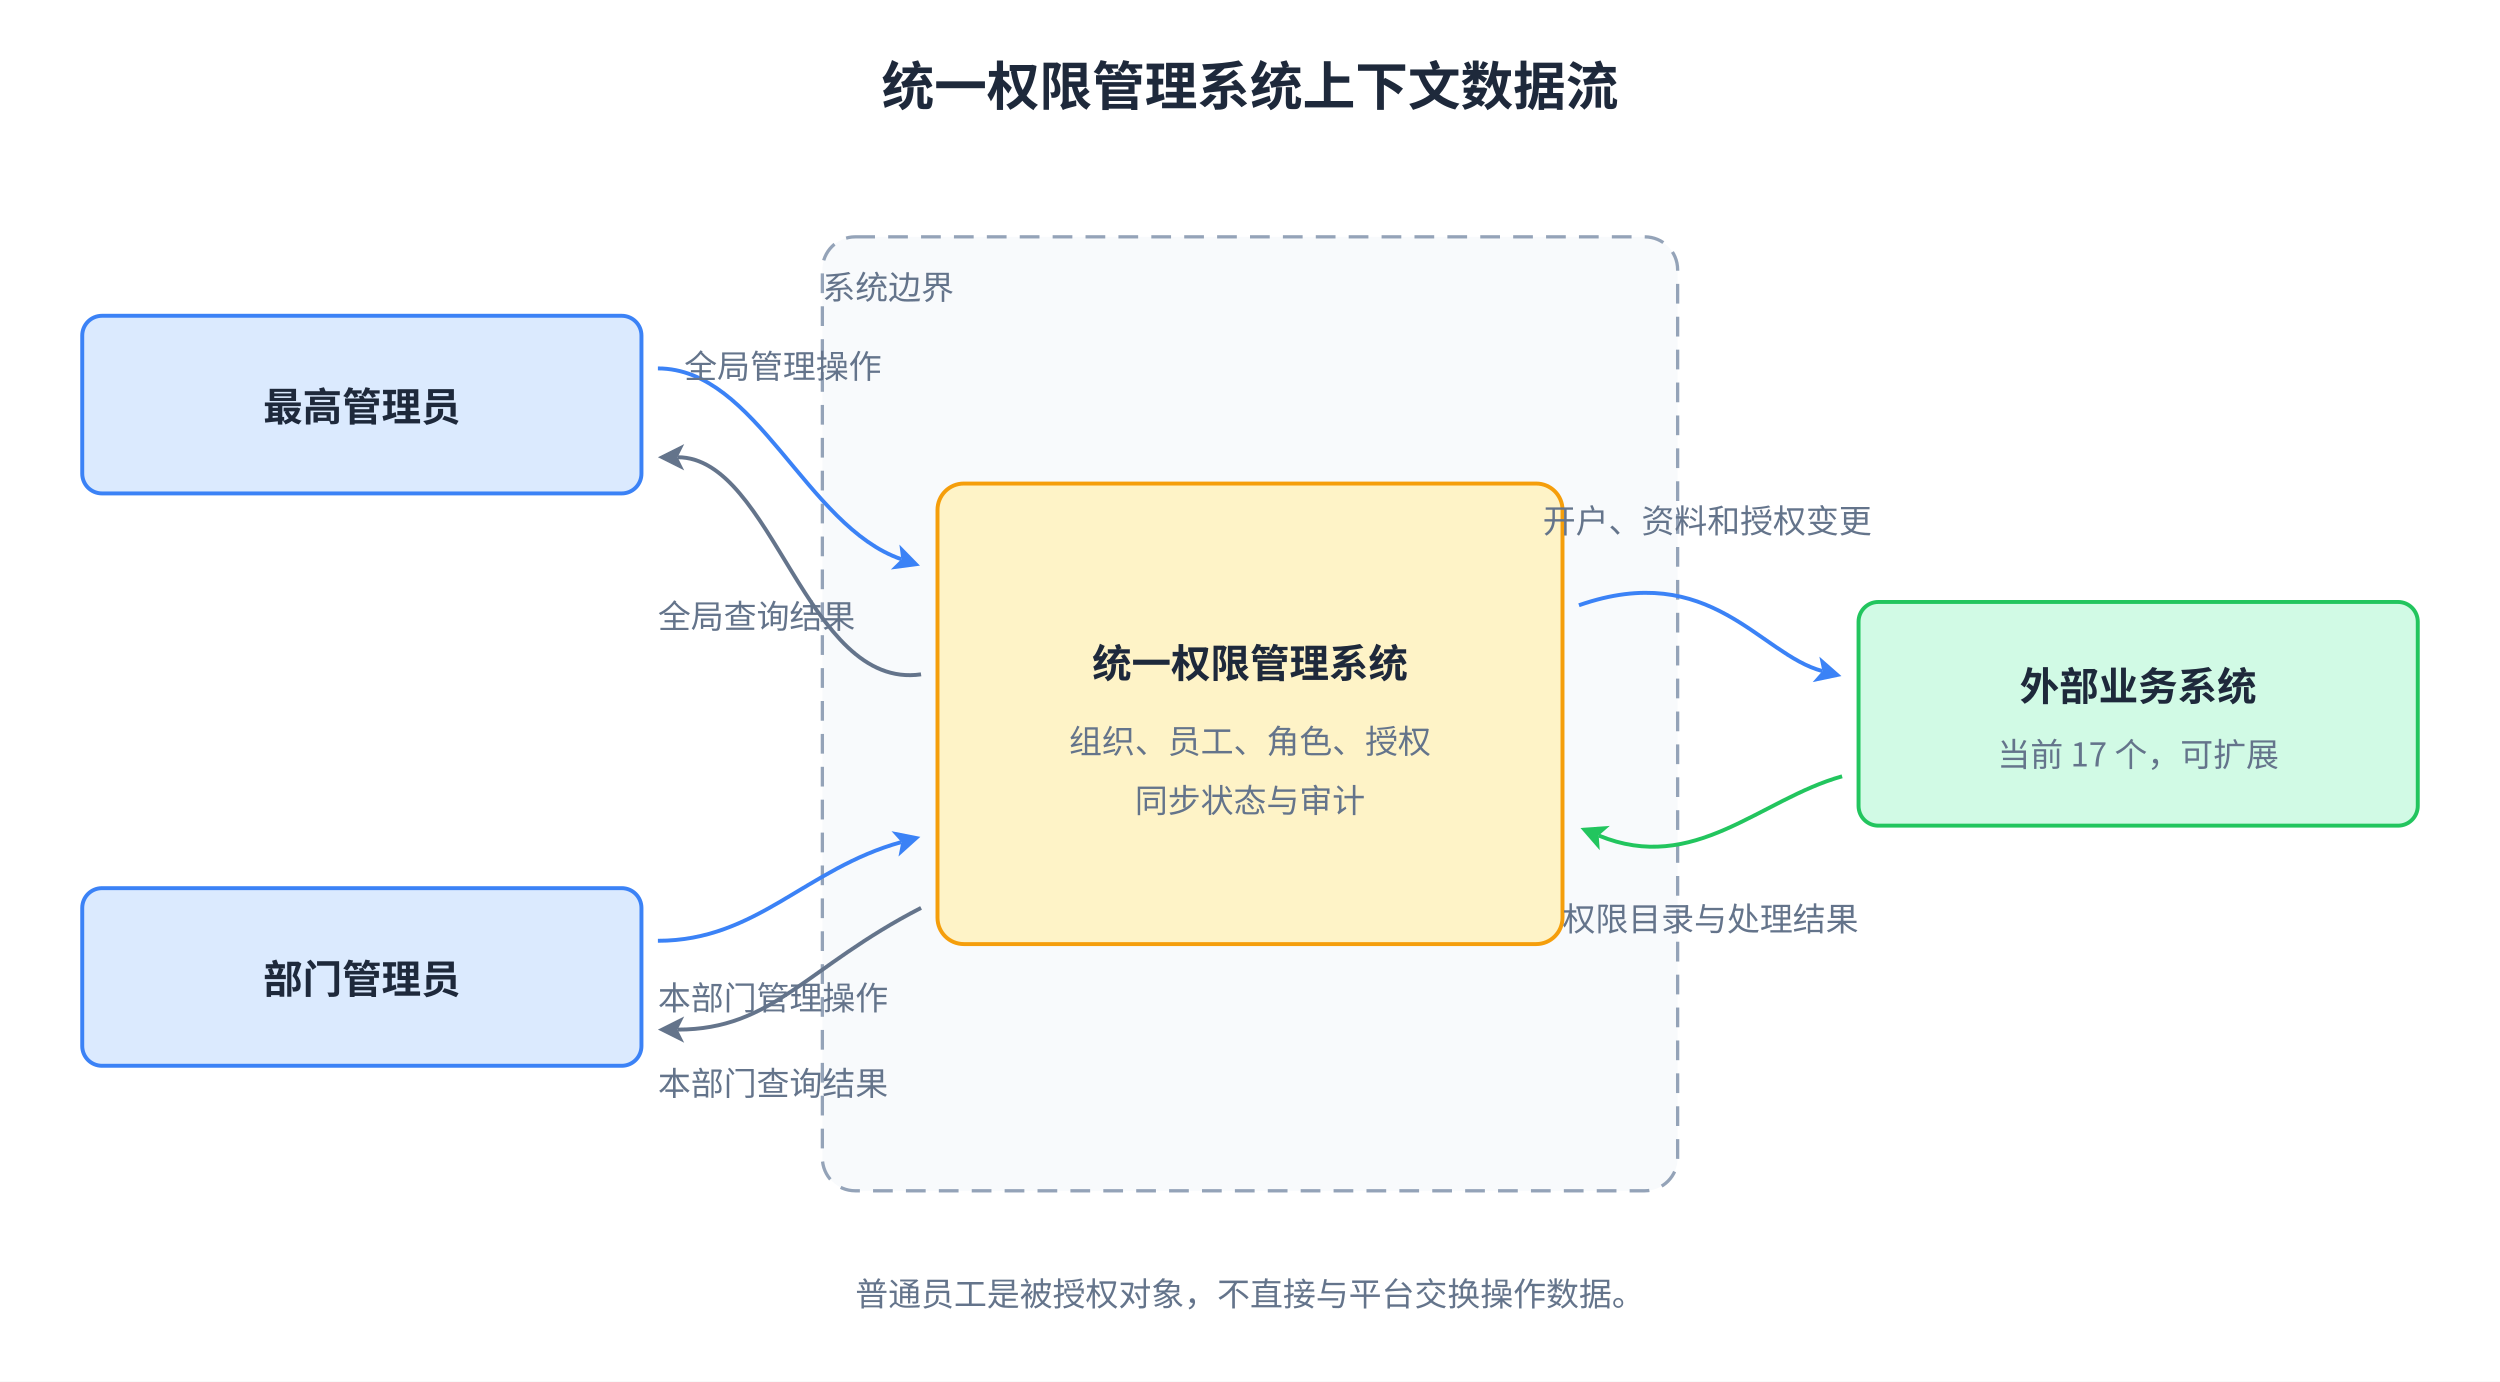
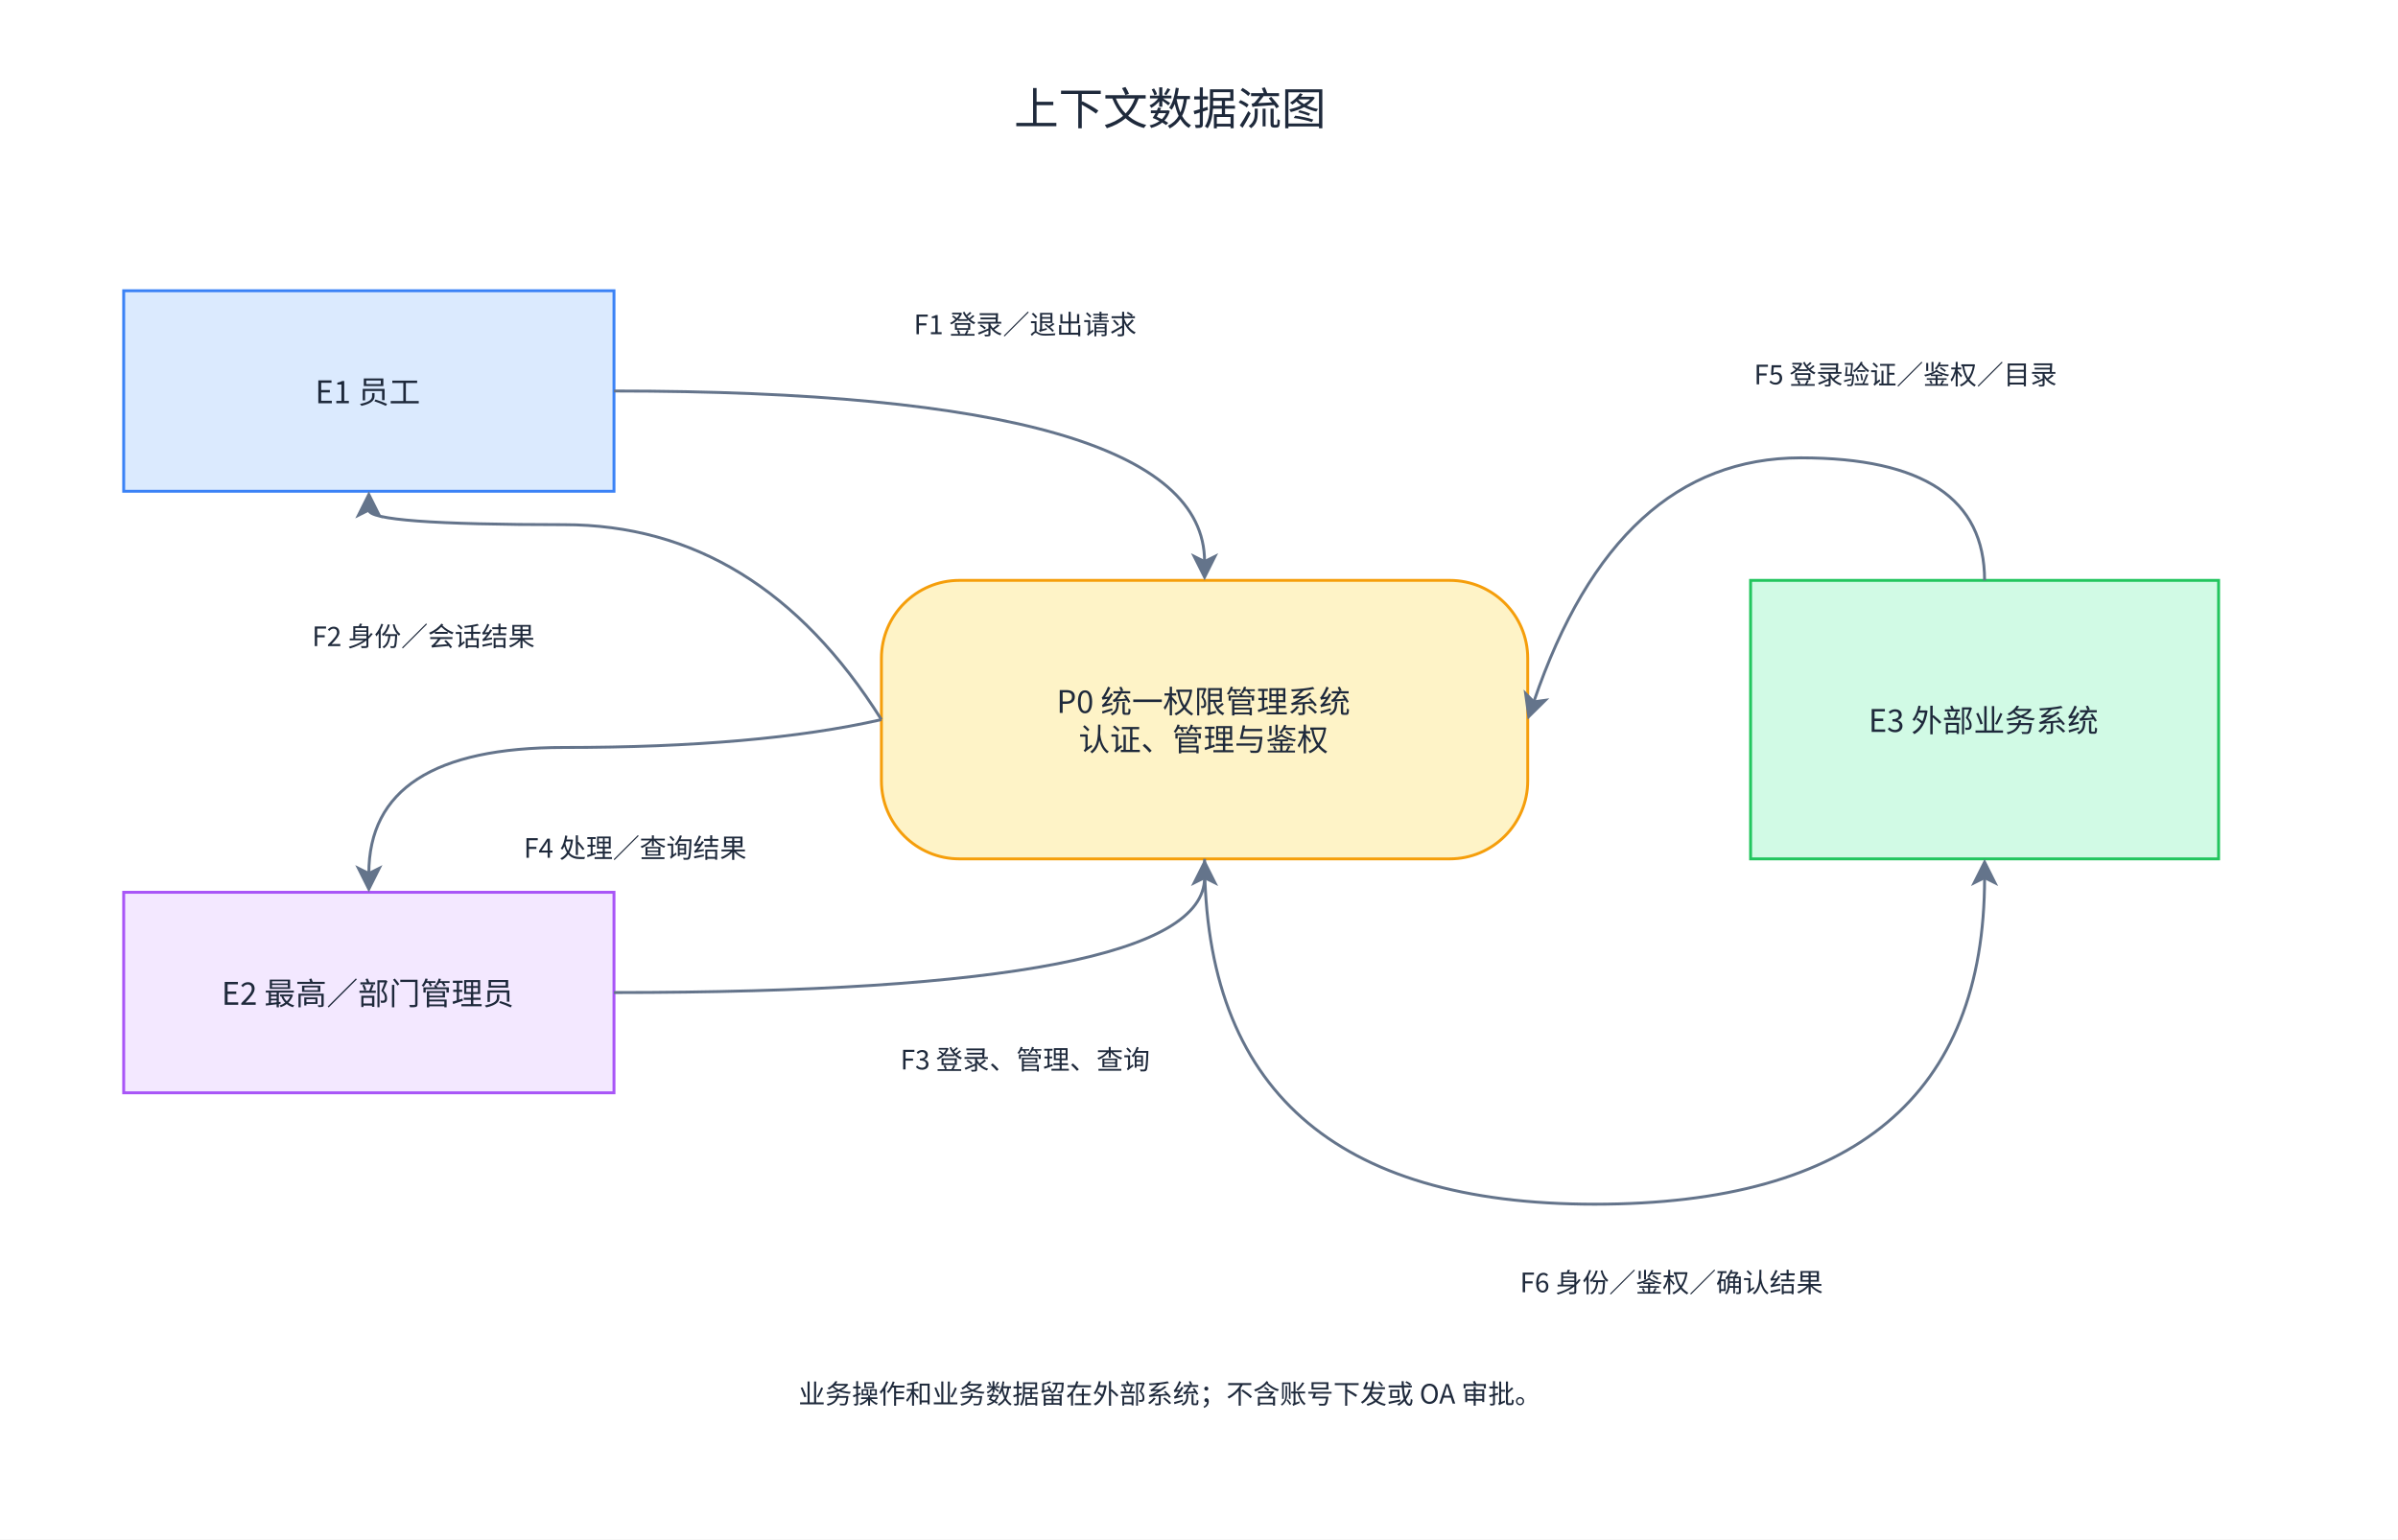
- <svg xmlns="http://www.w3.org/2000/svg" viewBox="0 0 760 420" width="760">
+ <svg xmlns="http://www.w3.org/2000/svg" style="background: #ffffff; background-color: #ffffff; color-scheme: light;" version="1.1" width="1076px" height="691px" viewBox="0 0 1076 691">
  <defs>
-     <marker id="arrow" markerWidth="8" markerHeight="8" refX="2" refY="4" orient="auto" markerUnits="userSpaceOnUse">
-       <path d="M0,0 L8,4 L0,8 L2,4 z" fill="#64748b" />
-     </marker>
-     <marker id="arrow-blue" markerWidth="8" markerHeight="8" refX="2" refY="4" orient="auto" markerUnits="userSpaceOnUse">
-       <path d="M0,0 L8,4 L0,8 L2,4 z" fill="#3b82f6" />
-     </marker>
-     <marker id="arrow-green" markerWidth="8" markerHeight="8" refX="2" refY="4" orient="auto" markerUnits="userSpaceOnUse">
-       <path d="M0,0 L8,4 L0,8 L2,4 z" fill="#22c55e" />
-     </marker>
+     <style type="text/css">text { font-family: 'PingFang SC', 'Microsoft YaHei', 'Noto Sans CJK SC', system-ui, sans-serif; }</style>
  </defs>
-   <style>
-     text { font-family: 'PingFang SC', 'Microsoft YaHei', 'Noto Sans CJK SC', system-ui, sans-serif; fill: #1e293b; letter-spacing: 0; }
-     .title { font-size: 16px; font-weight: 600; }
-     .name { font-size: 12px; font-weight: 600; text-anchor: middle; }
-     .note { font-size: 10px; fill: #64748b; text-anchor: middle; }
-     .flow { fill: none; stroke-width: 1.2; }
-   </style>
-   <rect width="760" height="420" fill="#ffffff" />
-   <text class="title" x="380" y="32" text-anchor="middle">统一权限管理系统上下文数据流</text>
-   <rect x="250" y="72" width="260" height="290" rx="10" fill="#f8fafc" stroke="#94a3b8" stroke-dasharray="6,4" />
-   <text class="note" x="270" y="91" text-anchor="start">系统边界</text>
-   <rect x="285" y="147" width="190" height="140" rx="8" fill="#fef3c7" stroke="#f59e0b" stroke-width="1.2" />
-   <text class="name" x="380" y="206">统一权限管理系统</text>
-   <text class="note" x="380" y="229">组织、员工、角色、授权</text>
-   <text class="note" x="380" y="247">同步状态与审计</text>
-   <rect x="25" y="96" width="170" height="54" rx="6" fill="#dbeafe" stroke="#3b82f6" stroke-width="1.2" />
-   <text class="name" x="110" y="128">最高管理员</text>
-   <rect x="25" y="270" width="170" height="54" rx="6" fill="#dbeafe" stroke="#3b82f6" stroke-width="1.2" />
-   <text class="name" x="110" y="302">部门管理员</text>
-   <rect x="565" y="183" width="170" height="68" rx="6" fill="#d1fae5" stroke="#22c55e" stroke-width="1.2" />
-   <text class="name" x="650" y="213">外部业务系统</text>
-   <text class="note" x="650" y="233">当前 17 个，可扩展</text>
-   <path class="flow" d="M200,112 C230,112 245,160 274,170" stroke="#3b82f6" marker-end="url(#arrow-blue)" />
-   <text class="note" x="238" y="115">全局管理操作</text>
-   <path class="flow" d="M280,205 C245,210 235,139 206,139" stroke="#64748b" marker-end="url(#arrow)" />
-   <text class="note" x="230" y="191">全局查询结果</text>
-   <path class="flow" d="M200,286 C230,286 245,264 274,256" stroke="#3b82f6" marker-end="url(#arrow-blue)" />
-   <text class="note" x="235" y="307">本部门管理操作</text>
-   <path class="flow" d="M280,276 C245,294 235,313 206,313" stroke="#64748b" marker-end="url(#arrow)" />
-   <text class="note" x="235" y="333">本部门查询结果</text>
-   <path class="flow" d="M480,184 C520,170 535,199 554,204" stroke="#3b82f6" marker-end="url(#arrow-blue)" />
-   <text class="note" x="519" y="162">开户、资料和授权变更</text>
-   <path class="flow" d="M560,236 C535,243 515,266 486,254" stroke="#22c55e" marker-end="url(#arrow-green)" />
-   <text class="note" x="520" y="283">权限目录与处理结果</text>
-   <text class="note" x="380" y="397">普通员工是被授权对象，不直接与平台交换操作数据。</text>
+   <rect fill="#ffffff" width="100%" height="100%" x="0" y="0" style="fill: rgb(255, 255, 255);" />
+   <g>
+     <g data-cell-id="0">
+       <g data-cell-id="1">
+         <g data-cell-id="title">
+           <g>
+             <rect x="25" y="25" width="1000" height="44" fill="none" stroke="none" pointer-events="all" />
+           </g>
+           <g>
+             <g fill="#1e293b" font-family="'PingFang SC', 'Microsoft YaHei', 'Noto Sans CJK SC', system-ui, sans-serif" text-anchor="middle" font-size="20px" style="fill: rgb(30, 41, 59);">
+               <text x="525" y="56">上下文数据流图</text>
+             </g>
+           </g>
+         </g>
+         <g data-cell-id="employee">
+           <g transform="translate(0.5,0.5)">
+             <rect x="55" y="130" width="220" height="90" fill="#dbeafe" stroke="#3b82f6" stroke-width="1.3" pointer-events="all" style="fill: rgb(219, 234, 254); stroke: rgb(59, 130, 246);" />
+           </g>
+           <g>
+             <g fill="#1e293b" font-family="'PingFang SC', 'Microsoft YaHei', 'Noto Sans CJK SC', system-ui, sans-serif" text-anchor="middle" font-size="14px" style="fill: rgb(30, 41, 59);">
+               <text x="165" y="181">E1 员工</text>
+             </g>
+           </g>
+         </g>
+         <g data-cell-id="admin">
+           <g transform="translate(0.5,0.5)">
+             <rect x="55" y="400" width="220" height="90" fill="#f3e8ff" stroke="#a855f7" stroke-width="1.3" pointer-events="all" style="fill: rgb(243, 232, 255); stroke: rgb(168, 85, 247);" />
+           </g>
+           <g>
+             <g fill="#1e293b" font-family="'PingFang SC', 'Microsoft YaHei', 'Noto Sans CJK SC', system-ui, sans-serif" text-anchor="middle" font-size="14px" style="fill: rgb(30, 41, 59);">
+               <text x="165" y="451">E2 最高／部门管理员</text>
+             </g>
+           </g>
+         </g>
+         <g data-cell-id="platform">
+           <g transform="translate(0.5,0.5)">
+             <rect x="395" y="260" width="290" height="125" rx="35" ry="35" fill="#fef3c7" stroke="#f59e0b" stroke-width="1.3" pointer-events="all" style="fill: rgb(254, 243, 199); stroke: rgb(245, 158, 11);" />
+           </g>
+           <g>
+             <g fill="#1e293b" font-family="'PingFang SC', 'Microsoft YaHei', 'Noto Sans CJK SC', system-ui, sans-serif" text-anchor="middle" font-size="14px" style="fill: rgb(30, 41, 59);">
+               <text x="540" y="320">P0 统一权限管理系统</text>
+               <text x="540" y="337">认证、管理与鉴权</text>
+             </g>
+           </g>
+         </g>
+         <g data-cell-id="system">
+           <g transform="translate(0.5,0.5)">
+             <rect x="785" y="260" width="210" height="125" fill="#d1fae5" stroke="#22c55e" stroke-width="1.3" pointer-events="all" style="fill: rgb(209, 250, 229); stroke: rgb(34, 197, 94);" />
+           </g>
+           <g>
+             <g fill="#1e293b" font-family="'PingFang SC', 'Microsoft YaHei', 'Noto Sans CJK SC', system-ui, sans-serif" text-anchor="middle" font-size="14px" style="fill: rgb(30, 41, 59);">
+               <text x="890" y="328.5">E3 外部业务系统</text>
+             </g>
+           </g>
+         </g>
+         <g data-cell-id="e1">
+           <g transform="translate(0.5,0.5)">
+             <path d="M 275 175 Q 540 175 540 251.57" fill="none" stroke="#64748b" stroke-width="1.3" stroke-miterlimit="10" pointer-events="stroke" style="stroke: rgb(100, 116, 139);" />
+             <path d="M 540 258.55 L 535.35 249.25 L 540 251.57 L 544.65 249.25 Z" fill="#64748b" stroke="#64748b" stroke-width="1.3" stroke-miterlimit="10" pointer-events="all" style="fill: rgb(100, 116, 139); stroke: rgb(100, 116, 139);" />
+           </g>
+         </g>
+         <g data-cell-id="e1-label">
+           <g>
+             <rect x="290" y="130" width="340" height="30" fill="none" stroke="none" pointer-events="all" />
+           </g>
+           <g>
+             <g fill="#1e293b" font-family="'PingFang SC', 'Microsoft YaHei', 'Noto Sans CJK SC', system-ui, sans-serif" text-anchor="middle" font-size="12px" style="fill: rgb(30, 41, 59);">
+               <text x="460" y="150">F1 登录／退出请求</text>
+             </g>
+           </g>
+         </g>
+         <g data-cell-id="e2">
+           <g transform="translate(0.5,0.5)">
+             <path d="M 395 322.5 Q 340 235 252.5 235 Q 165 235 165 228.43" fill="none" stroke="#64748b" stroke-width="1.3" stroke-miterlimit="10" pointer-events="stroke" style="stroke: rgb(100, 116, 139);" />
+             <path d="M 165 221.45 L 169.65 230.75 L 165 228.43 L 160.35 230.75 Z" fill="#64748b" stroke="#64748b" stroke-width="1.3" stroke-miterlimit="10" pointer-events="all" style="fill: rgb(100, 116, 139); stroke: rgb(100, 116, 139);" />
+           </g>
+         </g>
+         <g data-cell-id="e2-label">
+           <g>
+             <rect x="75" y="270" width="230" height="30" fill="none" stroke="none" pointer-events="all" />
+           </g>
+           <g>
+             <g fill="#1e293b" font-family="'PingFang SC', 'Microsoft YaHei', 'Noto Sans CJK SC', system-ui, sans-serif" text-anchor="middle" font-size="12px" style="fill: rgb(30, 41, 59);">
+               <text x="190" y="290">F2 身份／会话结果</text>
+             </g>
+           </g>
+         </g>
+         <g data-cell-id="e3">
+           <g transform="translate(0.5,0.5)">
+             <path d="M 275 445 Q 540 445 540 393.43" fill="none" stroke="#64748b" stroke-width="1.3" stroke-miterlimit="10" pointer-events="stroke" style="stroke: rgb(100, 116, 139);" />
+             <path d="M 540 386.45 L 544.65 395.75 L 540 393.43 L 535.35 395.75 Z" fill="#64748b" stroke="#64748b" stroke-width="1.3" stroke-miterlimit="10" pointer-events="all" style="fill: rgb(100, 116, 139); stroke: rgb(100, 116, 139);" />
+           </g>
+         </g>
+         <g data-cell-id="e3-label">
+           <g>
+             <rect x="290" y="460" width="340" height="30" fill="none" stroke="none" pointer-events="all" />
+           </g>
+           <g>
+             <g fill="#1e293b" font-family="'PingFang SC', 'Microsoft YaHei', 'Noto Sans CJK SC', system-ui, sans-serif" text-anchor="middle" font-size="12px" style="fill: rgb(30, 41, 59);">
+               <text x="460" y="480">F3 登录、管理、查询</text>
+             </g>
+           </g>
+         </g>
+         <g data-cell-id="e4">
+           <g transform="translate(0.5,0.5)">
+             <path d="M 395 322.5 Q 340 335 252.5 335 Q 165 335 165 391.57" fill="none" stroke="#64748b" stroke-width="1.3" stroke-miterlimit="10" pointer-events="stroke" style="stroke: rgb(100, 116, 139);" />
+             <path d="M 165 398.55 L 160.35 389.25 L 165 391.57 L 169.65 389.25 Z" fill="#64748b" stroke="#64748b" stroke-width="1.3" stroke-miterlimit="10" pointer-events="all" style="fill: rgb(100, 116, 139); stroke: rgb(100, 116, 139);" />
+           </g>
+         </g>
+         <g data-cell-id="e4-label">
+           <g>
+             <rect x="205" y="365" width="160" height="30" fill="none" stroke="none" pointer-events="all" />
+           </g>
+           <g>
+             <g fill="#1e293b" font-family="'PingFang SC', 'Microsoft YaHei', 'Noto Sans CJK SC', system-ui, sans-serif" text-anchor="middle" font-size="12px" style="fill: rgb(30, 41, 59);">
+               <text x="285" y="385">F4 处理／查询结果</text>
+             </g>
+           </g>
+         </g>
+         <g data-cell-id="e5">
+           <g transform="translate(0.5,0.5)">
+             <path d="M 890 260 Q 890 205 807.5 205 Q 725 205 687.72 314.52" fill="none" stroke="#64748b" stroke-width="1.3" stroke-miterlimit="10" pointer-events="stroke" style="stroke: rgb(100, 116, 139);" />
+             <path d="M 685.47 321.12 L 684.06 310.82 L 687.72 314.52 L 692.87 313.82 Z" fill="#64748b" stroke="#64748b" stroke-width="1.3" stroke-miterlimit="10" pointer-events="all" style="fill: rgb(100, 116, 139); stroke: rgb(100, 116, 139);" />
+           </g>
+         </g>
+         <g data-cell-id="e5-label">
+           <g>
+             <rect x="695" y="150" width="320" height="35" fill="none" stroke="none" pointer-events="all" />
+           </g>
+           <g>
+             <g fill="#1e293b" font-family="'PingFang SC', 'Microsoft YaHei', 'Noto Sans CJK SC', system-ui, sans-serif" text-anchor="middle" font-size="12px" style="fill: rgb(30, 41, 59);">
+               <text x="855" y="172.5">F5 登录验证／鉴权／目录</text>
+             </g>
+           </g>
+         </g>
+         <g data-cell-id="e6">
+           <g transform="translate(0.5,0.5)">
+             <path d="M 540 385 Q 540 540 715 540 Q 890 540 890 393.43" fill="none" stroke="#64748b" stroke-width="1.3" stroke-miterlimit="10" pointer-events="stroke" style="stroke: rgb(100, 116, 139);" />
+             <path d="M 890 386.45 L 894.65 395.75 L 890 393.43 L 885.35 395.75 Z" fill="#64748b" stroke="#64748b" stroke-width="1.3" stroke-miterlimit="10" pointer-events="all" style="fill: rgb(100, 116, 139); stroke: rgb(100, 116, 139);" />
+           </g>
+         </g>
+         <g data-cell-id="e6-label">
+           <g>
+             <rect x="585" y="560" width="330" height="30" fill="none" stroke="none" pointer-events="all" />
+           </g>
+           <g>
+             <g fill="#1e293b" font-family="'PingFang SC', 'Microsoft YaHei', 'Noto Sans CJK SC', system-ui, sans-serif" text-anchor="middle" font-size="12px" style="fill: rgb(30, 41, 59);">
+               <text x="750" y="580">F6 身份／鉴权／确认结果</text>
+             </g>
+           </g>
+         </g>
+         <g data-cell-id="note">
+           <g>
+             <rect x="115" y="610" width="820" height="30" fill="none" stroke="none" pointer-events="all" />
+           </g>
+           <g>
+             <g fill="#1e293b" font-family="'PingFang SC', 'Microsoft YaHei', 'Noto Sans CJK SC', system-ui, sans-serif" text-anchor="middle" font-size="12px" style="fill: rgb(30, 41, 59);">
+               <text x="525" y="630">业务操作和业务数据留在外部系统；不含账号下发或 OA 审批。</text>
+             </g>
+           </g>
+         </g>
+       </g>
+     </g>
+   </g>
</svg>
